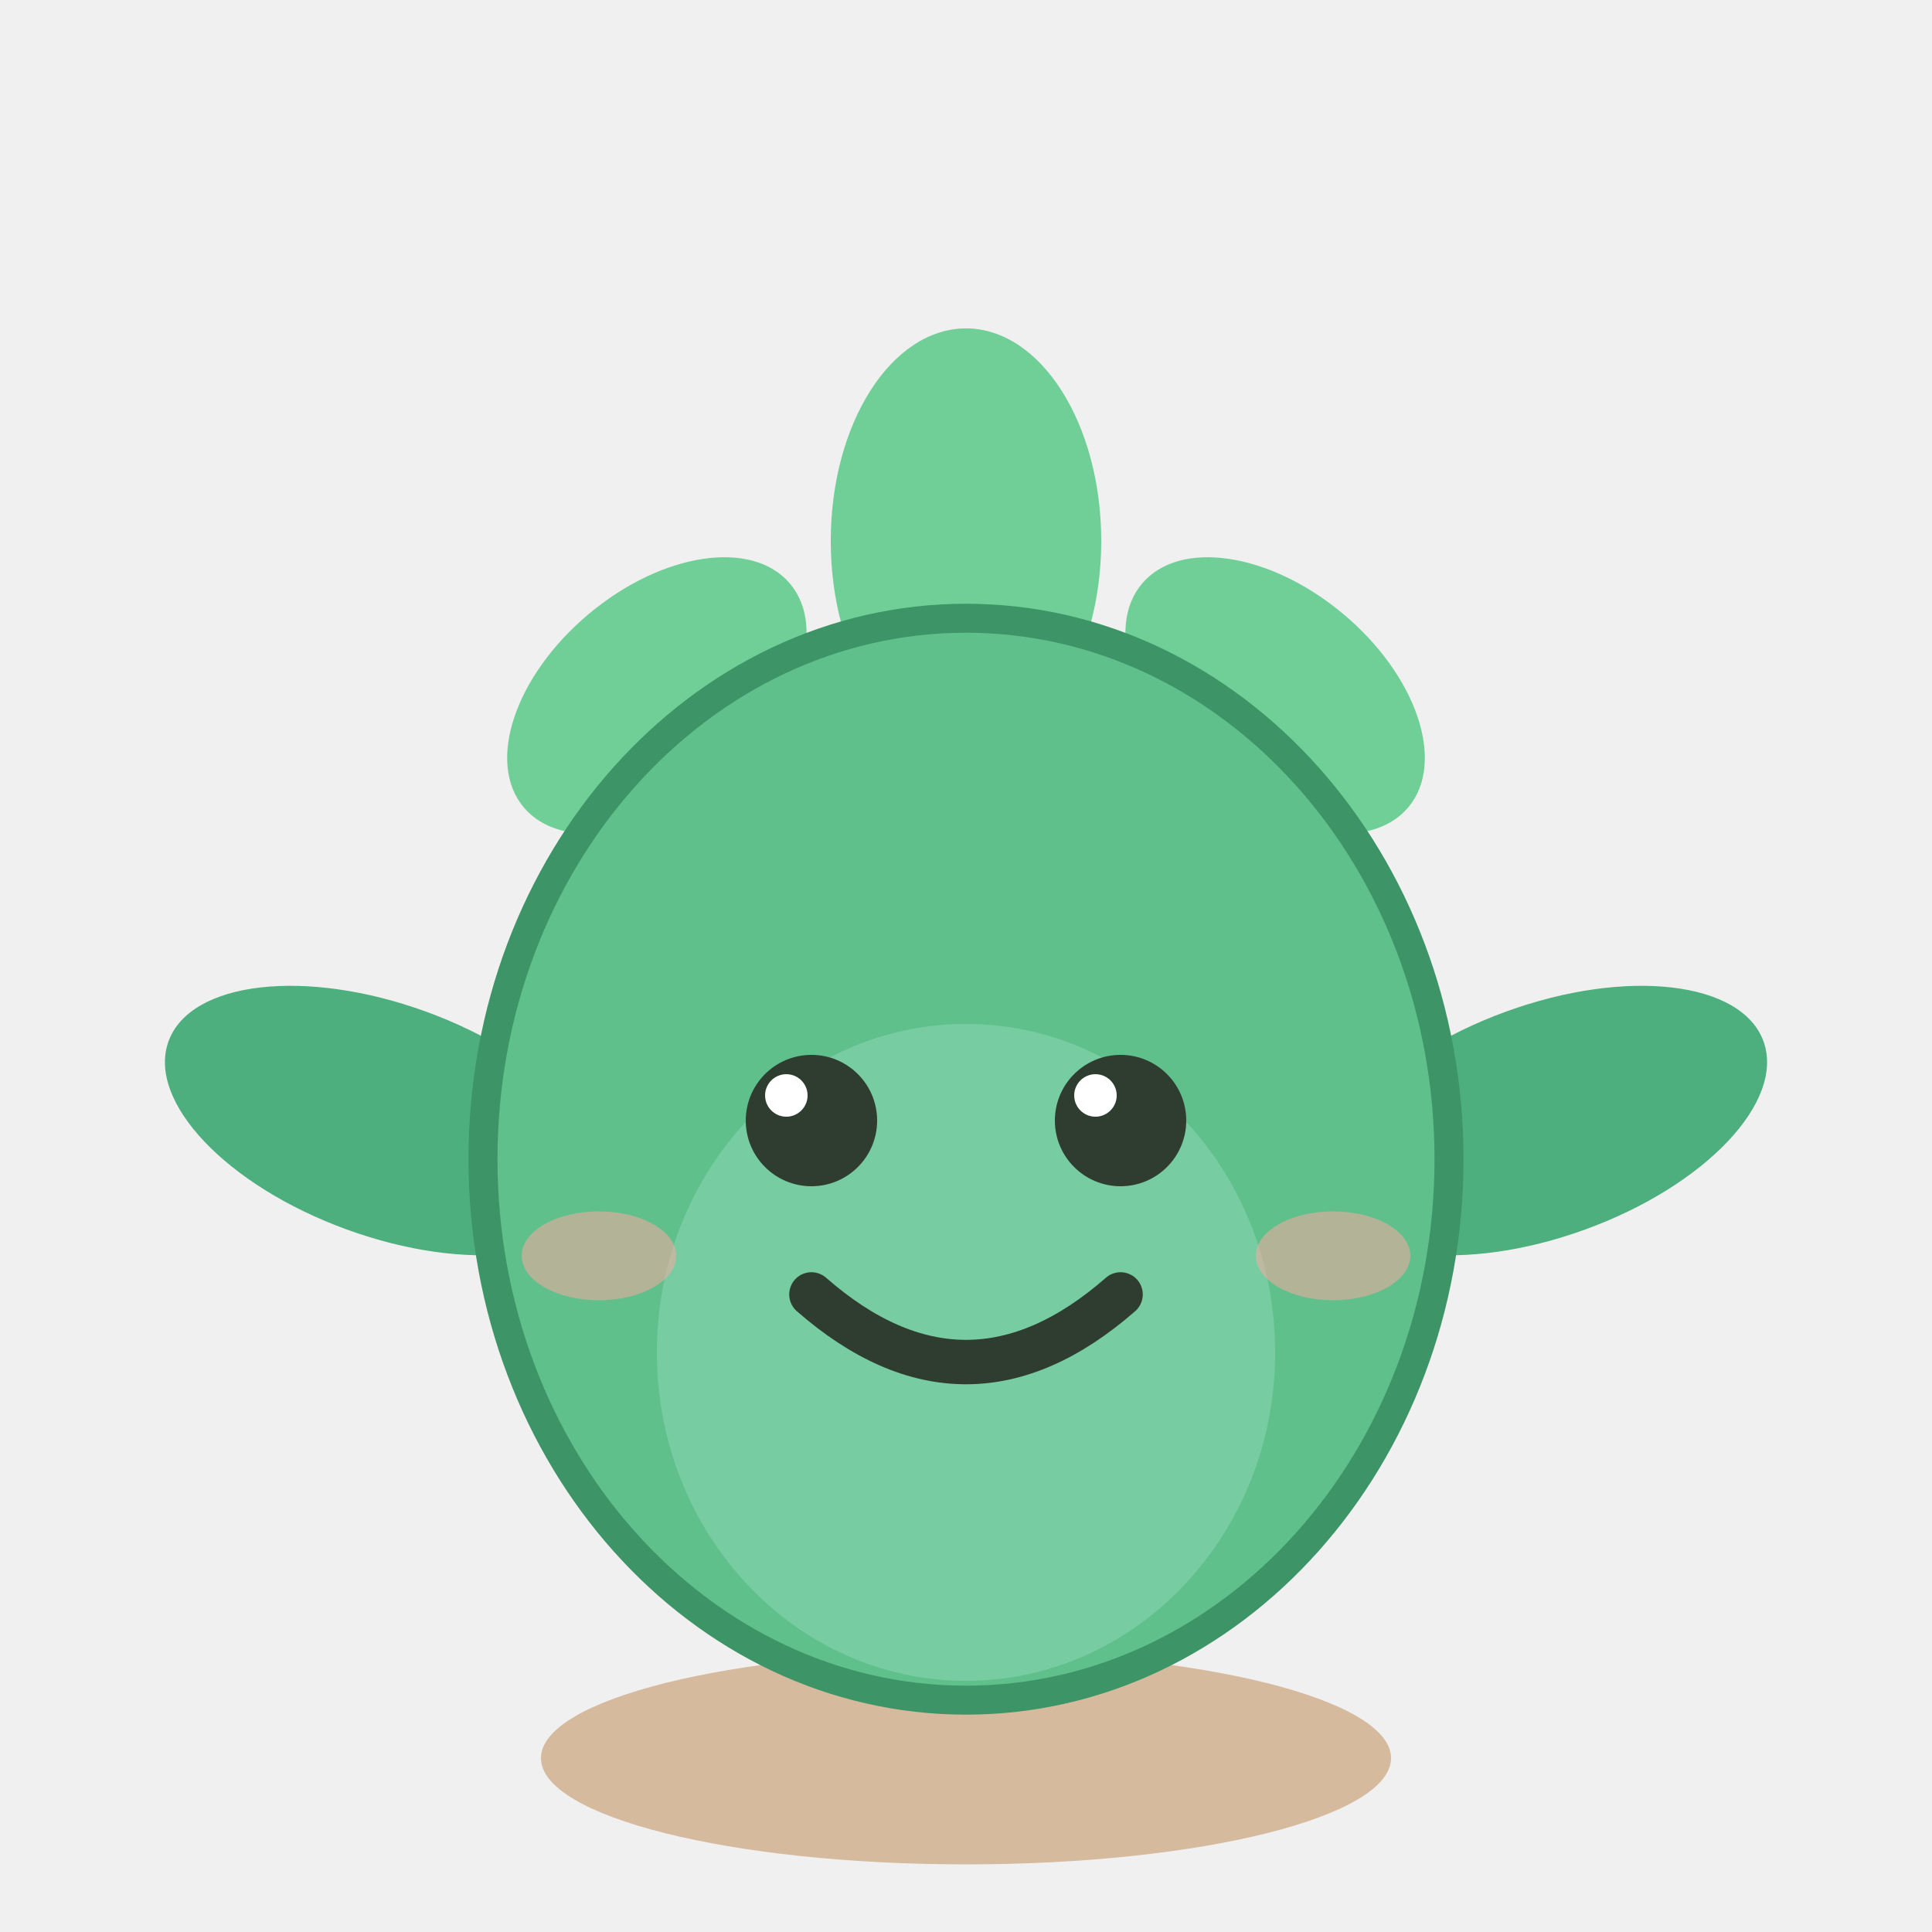
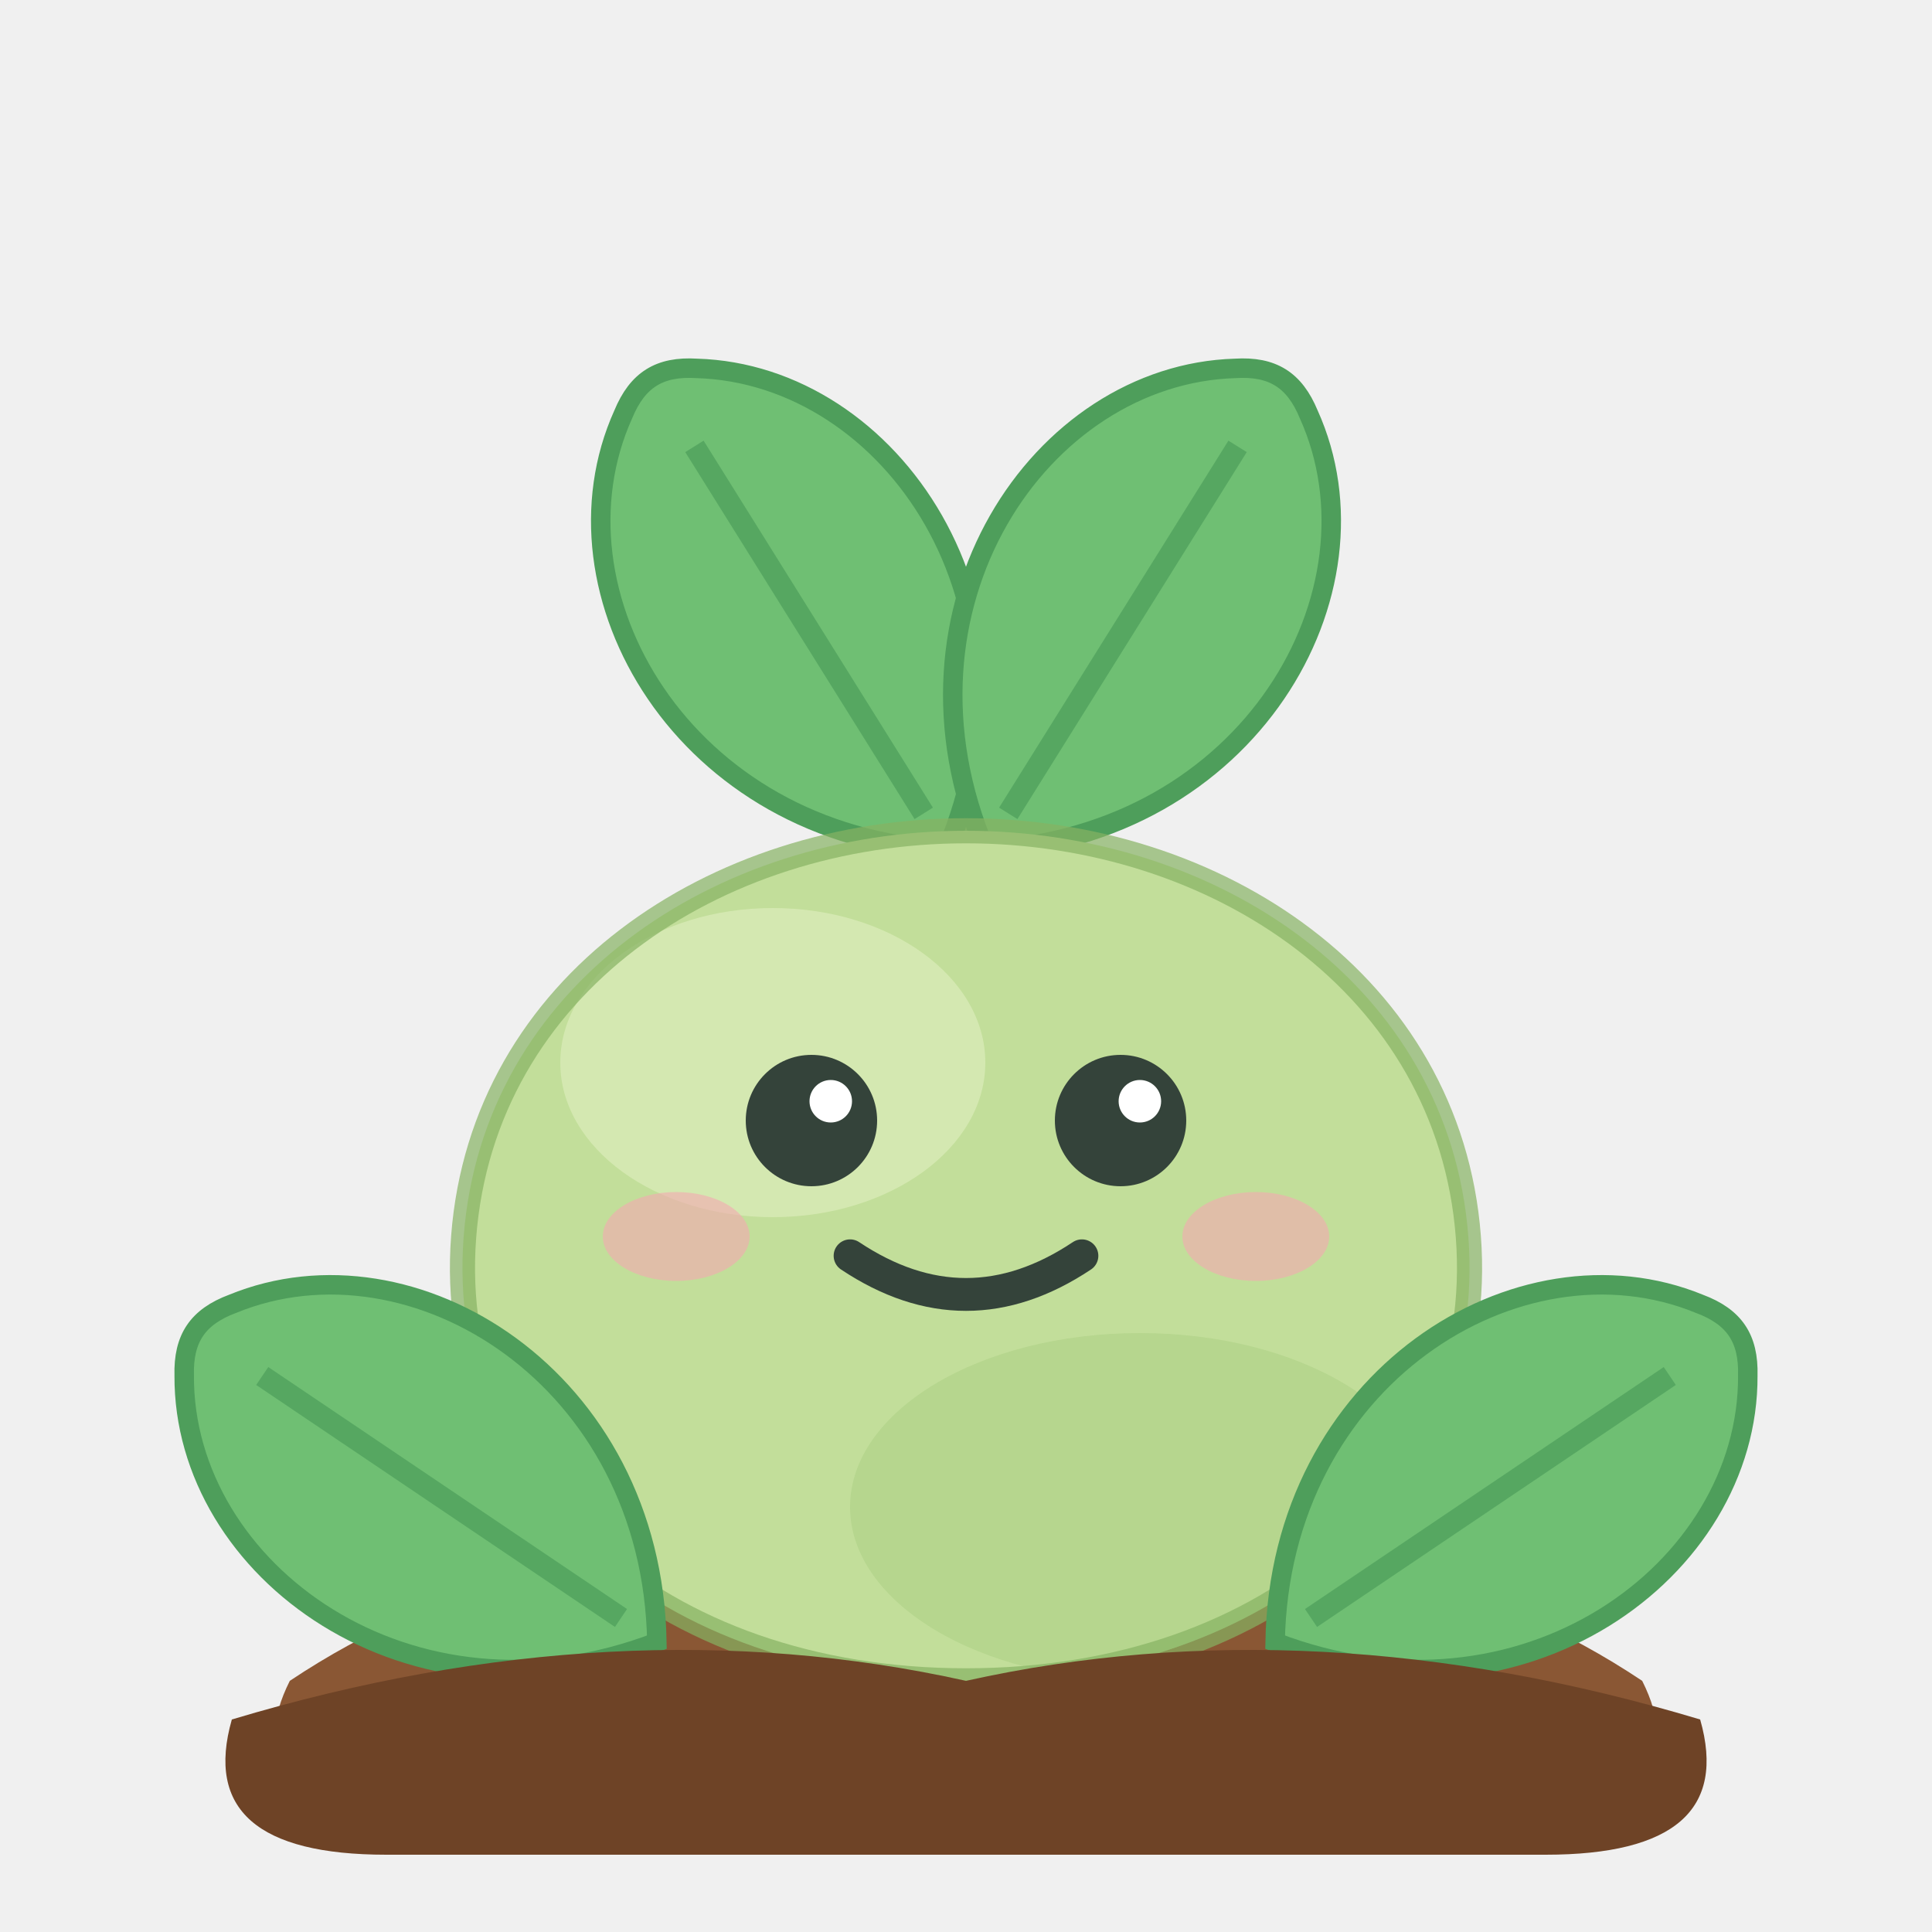
- <svg xmlns="http://www.w3.org/2000/svg" viewBox="0 0 100 100">
-   <ellipse cx="50" cy="91" rx="22" ry="5.5" fill="#C9A27A" opacity="0.7" />
-   <path d="M50,24 v8" fill="none" stroke="#3D9466" stroke-width="2" stroke-linecap="round" />
-   <circle cx="50" cy="21" r="4" fill="#FFB7C5" />
-   <ellipse cx="50" cy="28" rx="7" ry="11" fill="#6FCF97" />
-   <ellipse cx="34" cy="36" rx="9" ry="5.5" fill="#6FCF97" transform="rotate(-40 34 36)" />
-   <ellipse cx="66" cy="36" rx="9" ry="5.5" fill="#6FCF97" transform="rotate(40 66 36)" />
-   <ellipse cx="20" cy="58" rx="12" ry="6" fill="#4CAF7D" transform="rotate(20 20 58)" />
-   <ellipse cx="80" cy="58" rx="12" ry="6" fill="#4CAF7D" transform="rotate(-20 80 58)" />
-   <ellipse cx="50" cy="60" rx="25" ry="28" fill="#5FC08C" stroke="#3D9466" stroke-width="1.5" />
-   <ellipse cx="50" cy="70" rx="16" ry="17" fill="#8FD9B6" opacity="0.5" />
-   <circle cx="42" cy="58" r="3.4" fill="#2E3D30" />
-   <circle cx="40.7" cy="56.7" r="1.1" fill="#fff" />
-   <circle cx="58" cy="58" r="3.4" fill="#2E3D30" />
-   <circle cx="56.7" cy="56.7" r="1.1" fill="#fff" />
-   <path d="M42,67 q8,7 16,0" fill="none" stroke="#2E3D30" stroke-width="2.3" stroke-linecap="round" />
-   <ellipse cx="31" cy="65" rx="4" ry="2.3" fill="#F7A9A0" opacity="0.55" />
-   <ellipse cx="69" cy="65" rx="4" ry="2.3" fill="#F7A9A0" opacity="0.55" />
+ <svg xmlns="http://www.w3.org/2000/svg" xmlns:xlink="http://www.w3.org/1999/xlink" viewBox="0 0 100 100">
+   <defs>
+     <g id="m4">
+       <path d="M0,0 C-10,-7 -9.5,-20 -2,-25 C-.6,-26 .6,-26 2,-25 C9.5,-20 10,-7 0,0 Z" fill="#6fbf73" stroke="#4e9e5b" stroke-width=".9" />
+       <path d="M0,-2 L0,-22" stroke="#3e8f50" stroke-width="1" opacity=".5" fill="none" />
+     </g>
+     <clipPath id="c4">
+       <path d="M50,43 C63,43 75,51 76,64 C77,77 66,87 50,87 C34,87 23,77 24,64 C25,51 37,43 50,43 Z" />
+     </clipPath>
+   </defs>
+   <ellipse cx="50" cy="89" rx="29" ry="5" fill="#5a3a22" opacity=".16" />
+   <path d="M15,87 Q27,79 40,82 Q50,77 60,82 Q73,79 85,87 Q88,93 79,93 L21,93 Q12,93 15,87 Z" fill="#8a5734" />
+   <path d="M50,49 L50,40" stroke="#6fb36a" stroke-width="2.8" stroke-linecap="round" />
+   <use xlink:href="#m4" transform="translate(49,44) rotate(-32) scale(1.12)" />
+   <use xlink:href="#m4" transform="translate(51,44) rotate(32) scale(1.12)" />
+   <path d="M50,43 C63,43 75,51 76,64 C77,77 66,87 50,87 C34,87 23,77 24,64 C25,51 37,43 50,43 Z" fill="#c2de9a" />
+   <g clip-path="url(#c4)">
+     <ellipse cx="40" cy="55" rx="11" ry="8" fill="#dcedba" opacity=".7" />
+     <ellipse cx="59" cy="78" rx="15" ry="9" fill="#a6cc7e" opacity=".45" />
+   </g>
+   <path d="M50,43 C63,43 75,51 76,64 C77,77 66,87 50,87 C34,87 23,77 24,64 C25,51 37,43 50,43 Z" fill="none" stroke="#86b262" stroke-width="1.3" opacity=".7" />
+   <circle cx="42" cy="58" r="3.4" fill="#34433a" />
+   <circle cx="43" cy="57" r="1.1" fill="#fff" />
+   <circle cx="58" cy="58" r="3.4" fill="#34433a" />
+   <circle cx="59" cy="57" r="1.1" fill="#fff" />
+   <path d="M44,65 q6,4 12,0" fill="none" stroke="#34433a" stroke-width="1.7" stroke-linecap="round" />
+   <ellipse cx="35" cy="64" rx="3.8" ry="2.3" fill="#f4a9b0" opacity=".6" />
+   <ellipse cx="65" cy="64" rx="3.8" ry="2.3" fill="#f4a9b0" opacity=".6" />
+   <use xlink:href="#m4" transform="translate(34,85) rotate(-56) scale(1.12)" />
+   <use xlink:href="#m4" transform="translate(66,85) rotate(56) scale(1.12)" />
+   <path d="M12,89 Q32,83 50,87 Q68,83 88,89 Q90,96 80,96 L20,96 Q10,96 12,89 Z" fill="#6e4326" />
</svg>
